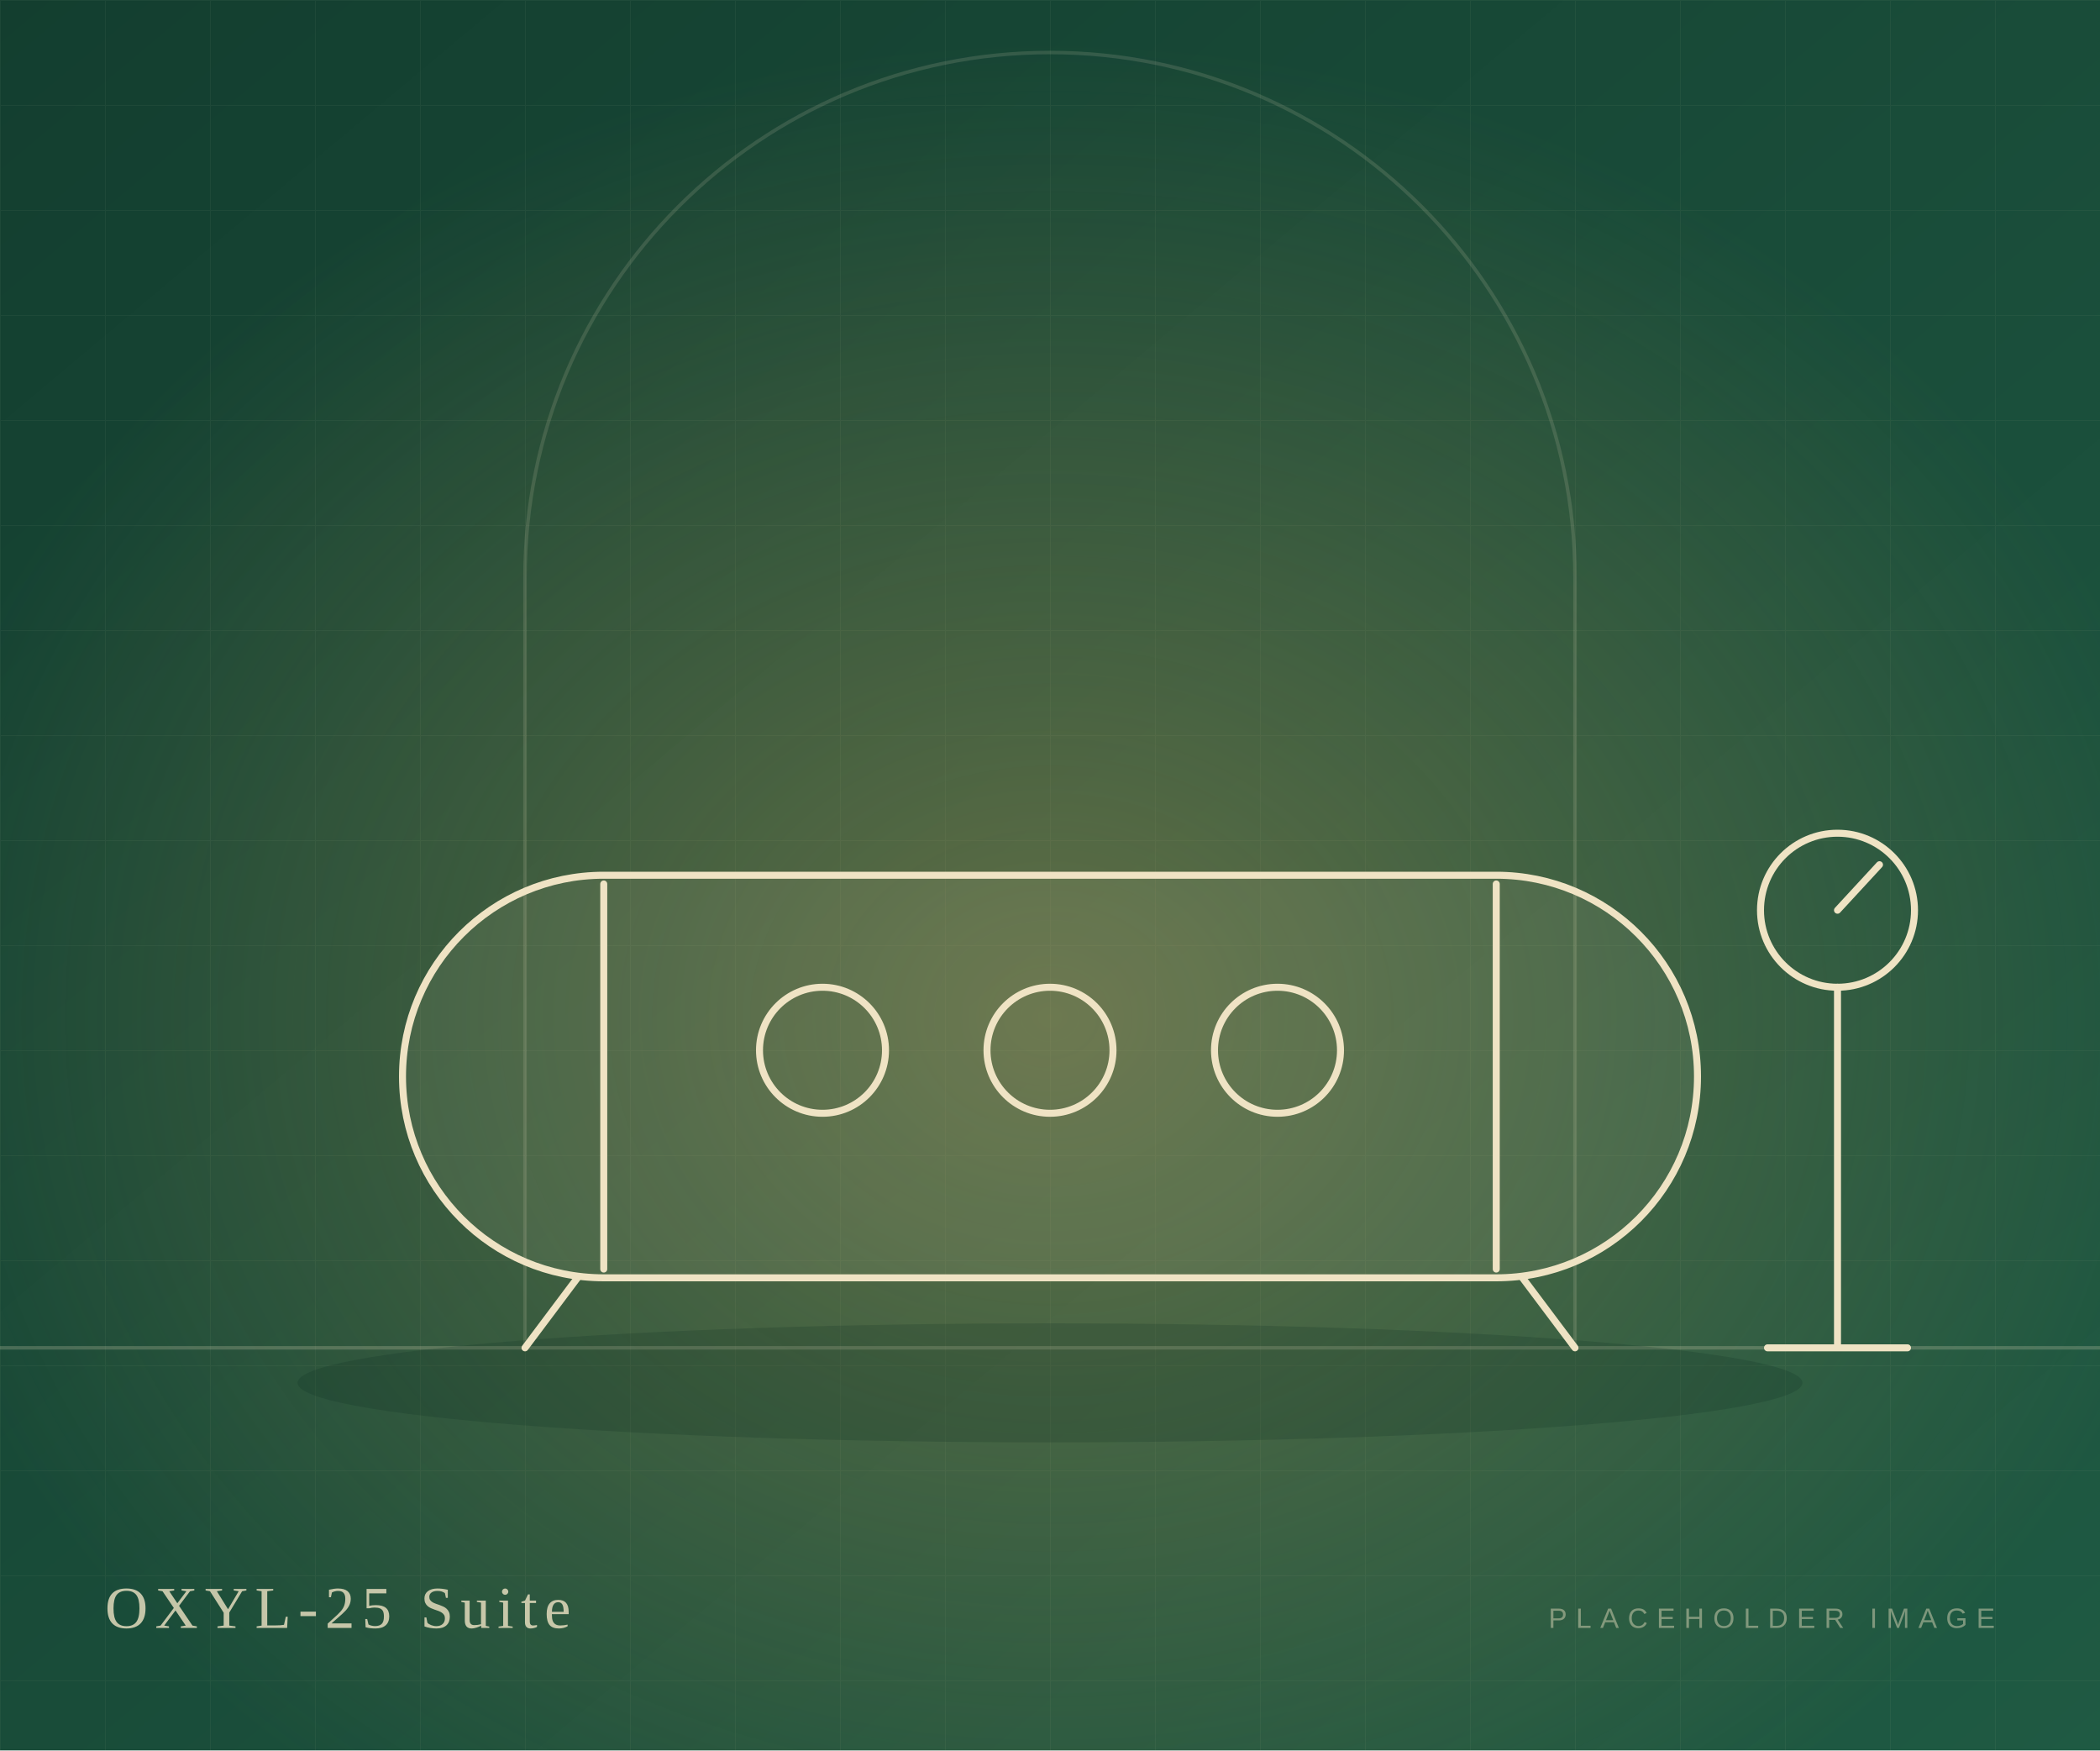
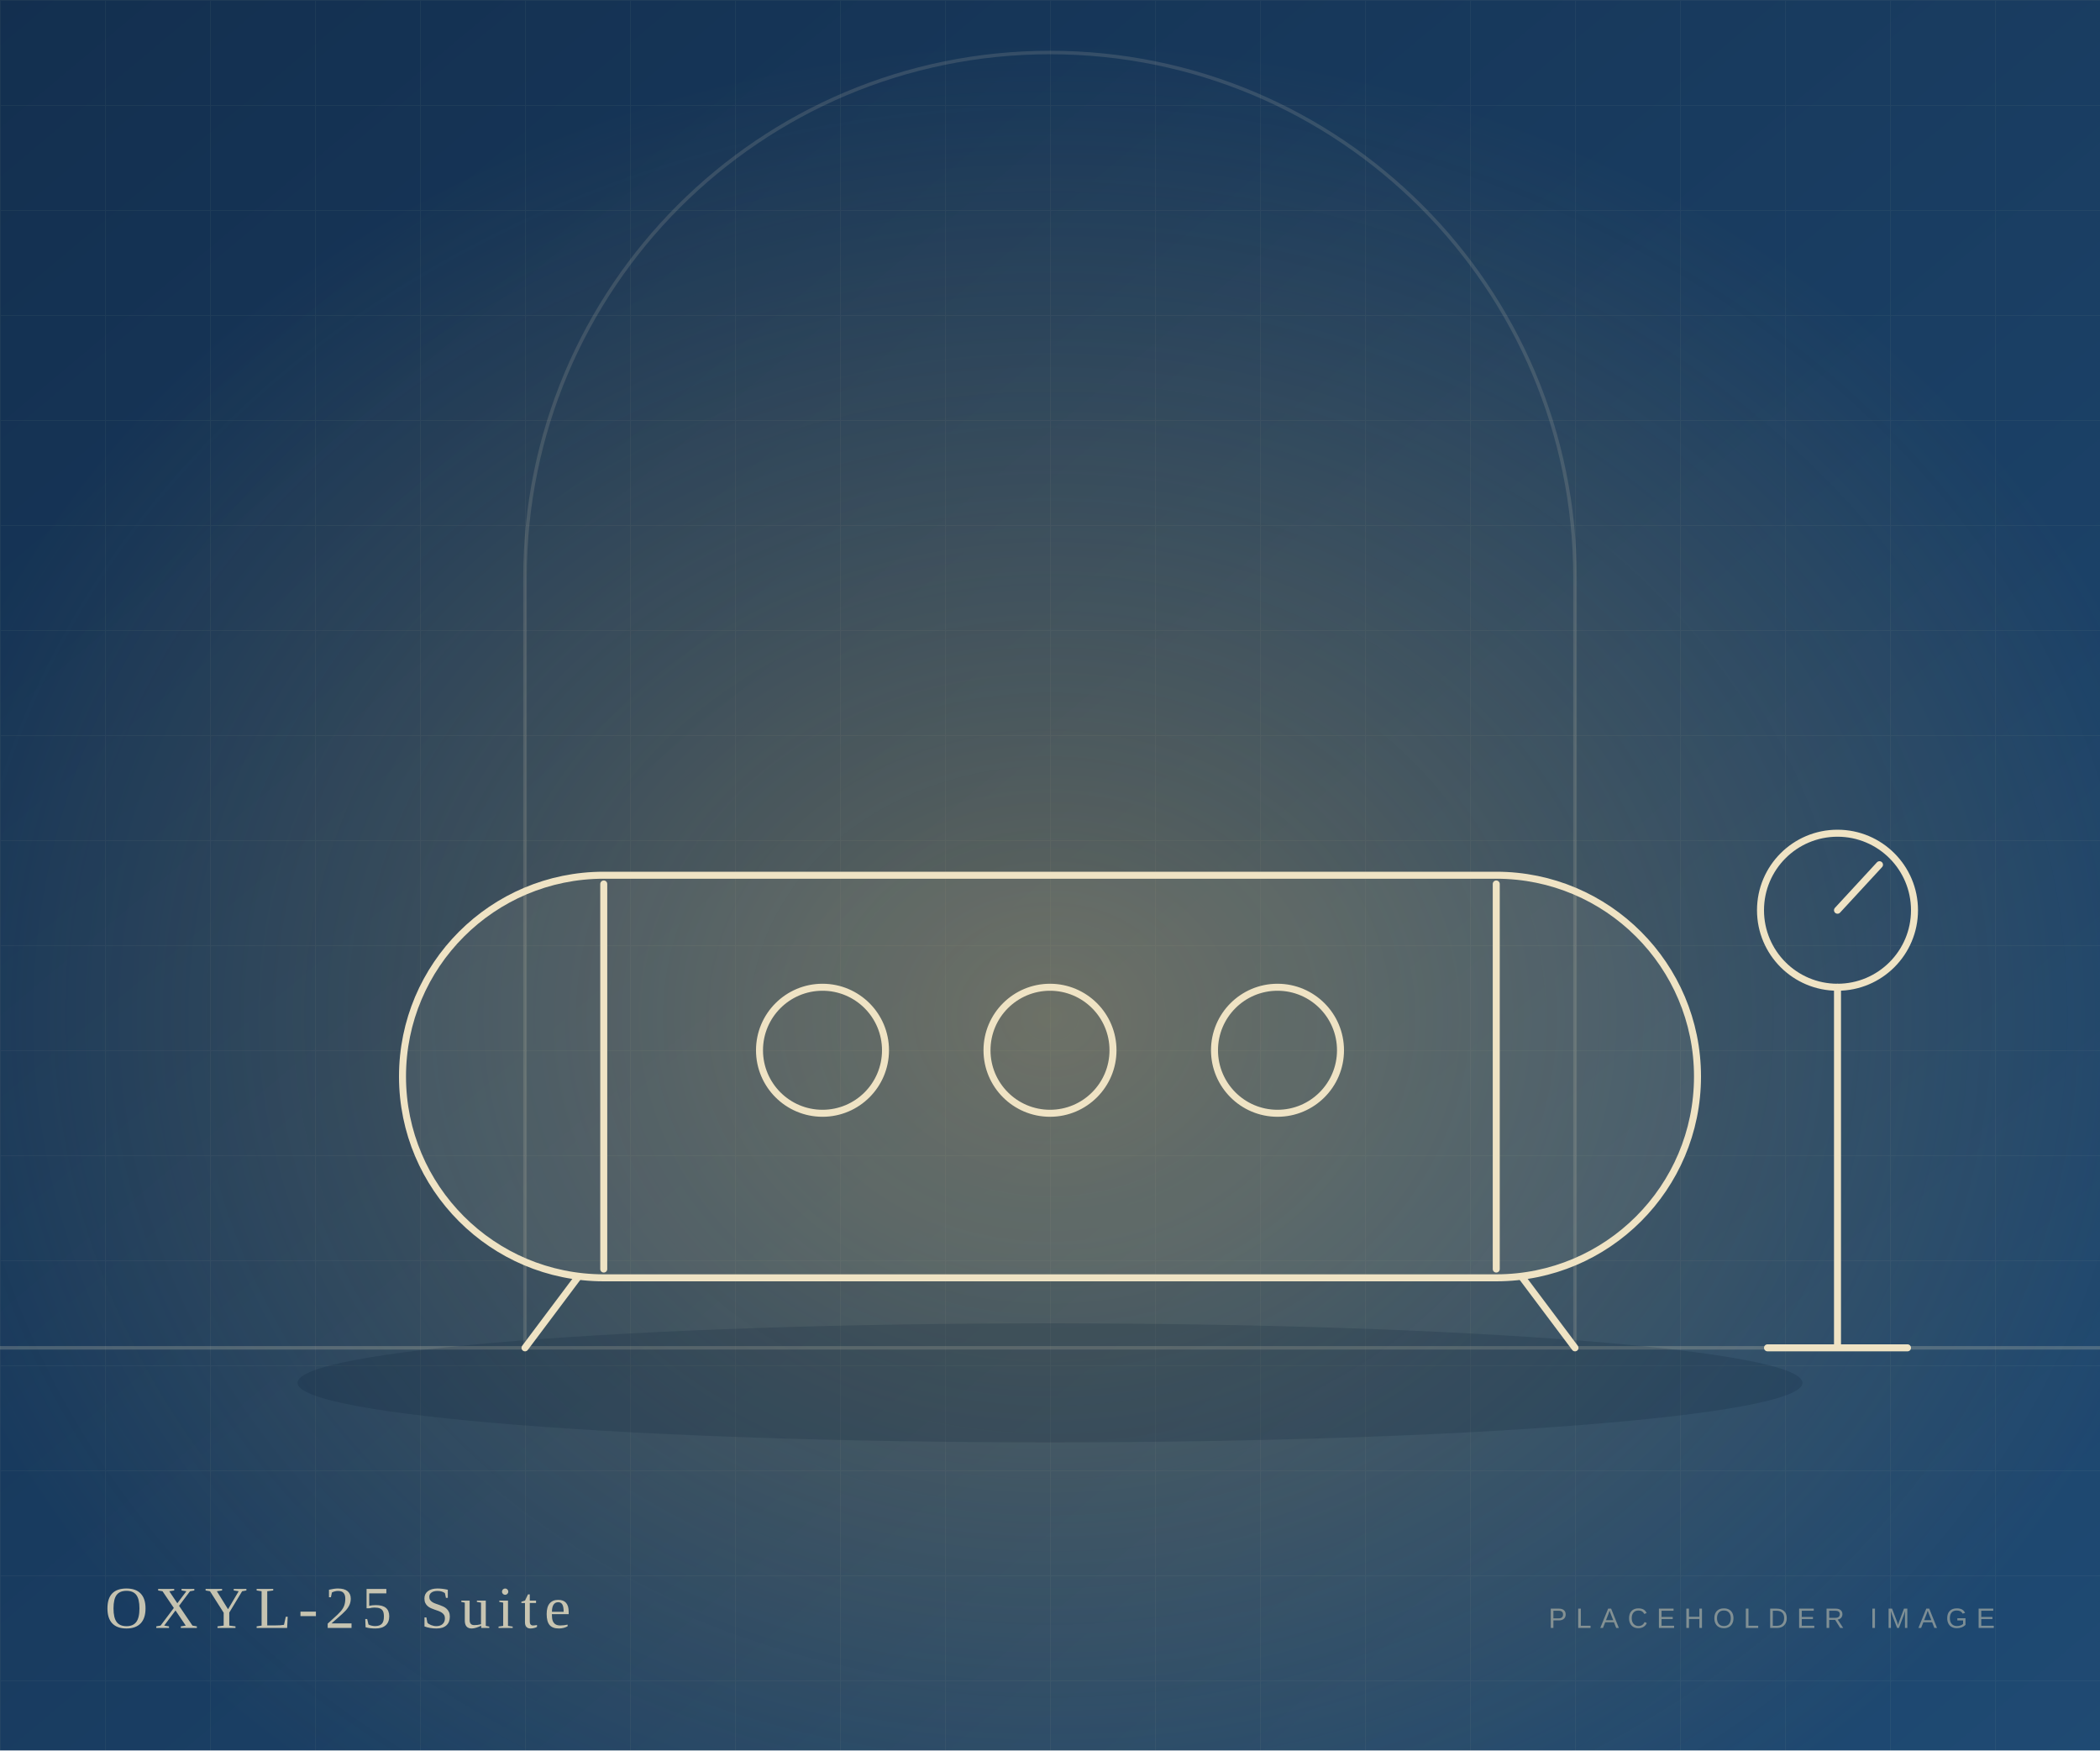
<svg xmlns="http://www.w3.org/2000/svg" viewBox="0 0 1200 1000" preserveAspectRatio="xMidYMid slice" role="img" aria-label="OXYL-25 Suite placeholder">
  <defs>
    <linearGradient id="bg" x1="0" y1="0" x2="1" y2="1">
-       <stop offset="0" stop-color="#133E2F" />
-       <stop offset="1" stop-color="#1F5A43" />
+       <stop offset="0" stop-color="#132F4F" />
+       <stop offset="1" stop-color="#1F4A73" />
    </linearGradient>
    <radialGradient id="glow" cx="0.5" cy="0.58" r="0.55">
      <stop offset="0" stop-color="#C5A059" stop-opacity="0.42" />
      <stop offset="1" stop-color="#C5A059" stop-opacity="0" />
    </radialGradient>
    <pattern id="grid" width="60" height="60" patternUnits="userSpaceOnUse">
      <path d="M60 0H0V60" fill="none" stroke="#efe3c4" stroke-opacity="0.05" />
    </pattern>
  </defs>
  <rect width="1200" height="1000" fill="url(#bg)" />
  <rect width="1200" height="1000" fill="url(#grid)" />
  <rect width="1200" height="1000" fill="url(#glow)" />
  <path d="M300 770V330a300 300 0 0 1 600 0v440" fill="none" stroke="#efe3c4" stroke-opacity="0.14" stroke-width="2" />
  <path d="M0 770H1200" stroke="#efe3c4" stroke-opacity="0.22" stroke-width="2" />
-   <ellipse cx="600" cy="790" rx="430" ry="34" fill="#0A2A1F" fill-opacity="0.18" />
+   <ellipse cx="600" cy="790" rx="430" ry="34" fill="#0A1C33" fill-opacity="0.18" />
  <g fill="none" stroke="#efe3c4" stroke-width="4" stroke-linecap="round" stroke-linejoin="round">
    <rect x="230" y="500" width="740" height="230" rx="115" fill="#efe3c4" fill-opacity="0.08" />
    <path d="M345 505V725M855 505V725" />
    <circle cx="470" cy="600" r="36" />
    <circle cx="600" cy="600" r="36" />
    <circle cx="730" cy="600" r="36" />
    <path d="M330 730L300 770M870 730L900 770" />
    <circle cx="1050" cy="520" r="44" />
    <path d="M1050 520L1074 494M1050 564V770M1010 770H1090" />
  </g>
  <text x="60" y="930" font-family="Georgia, 'Times New Roman', serif" font-size="34" fill="#efe3c4" fill-opacity="0.8" letter-spacing="4">OXYL-25 Suite</text>
  <text x="1140" y="930" text-anchor="end" font-family="Arial, Helvetica, sans-serif" font-size="16" fill="#efe3c4" fill-opacity="0.45" letter-spacing="5">PLACEHOLDER IMAGE</text>
</svg>
